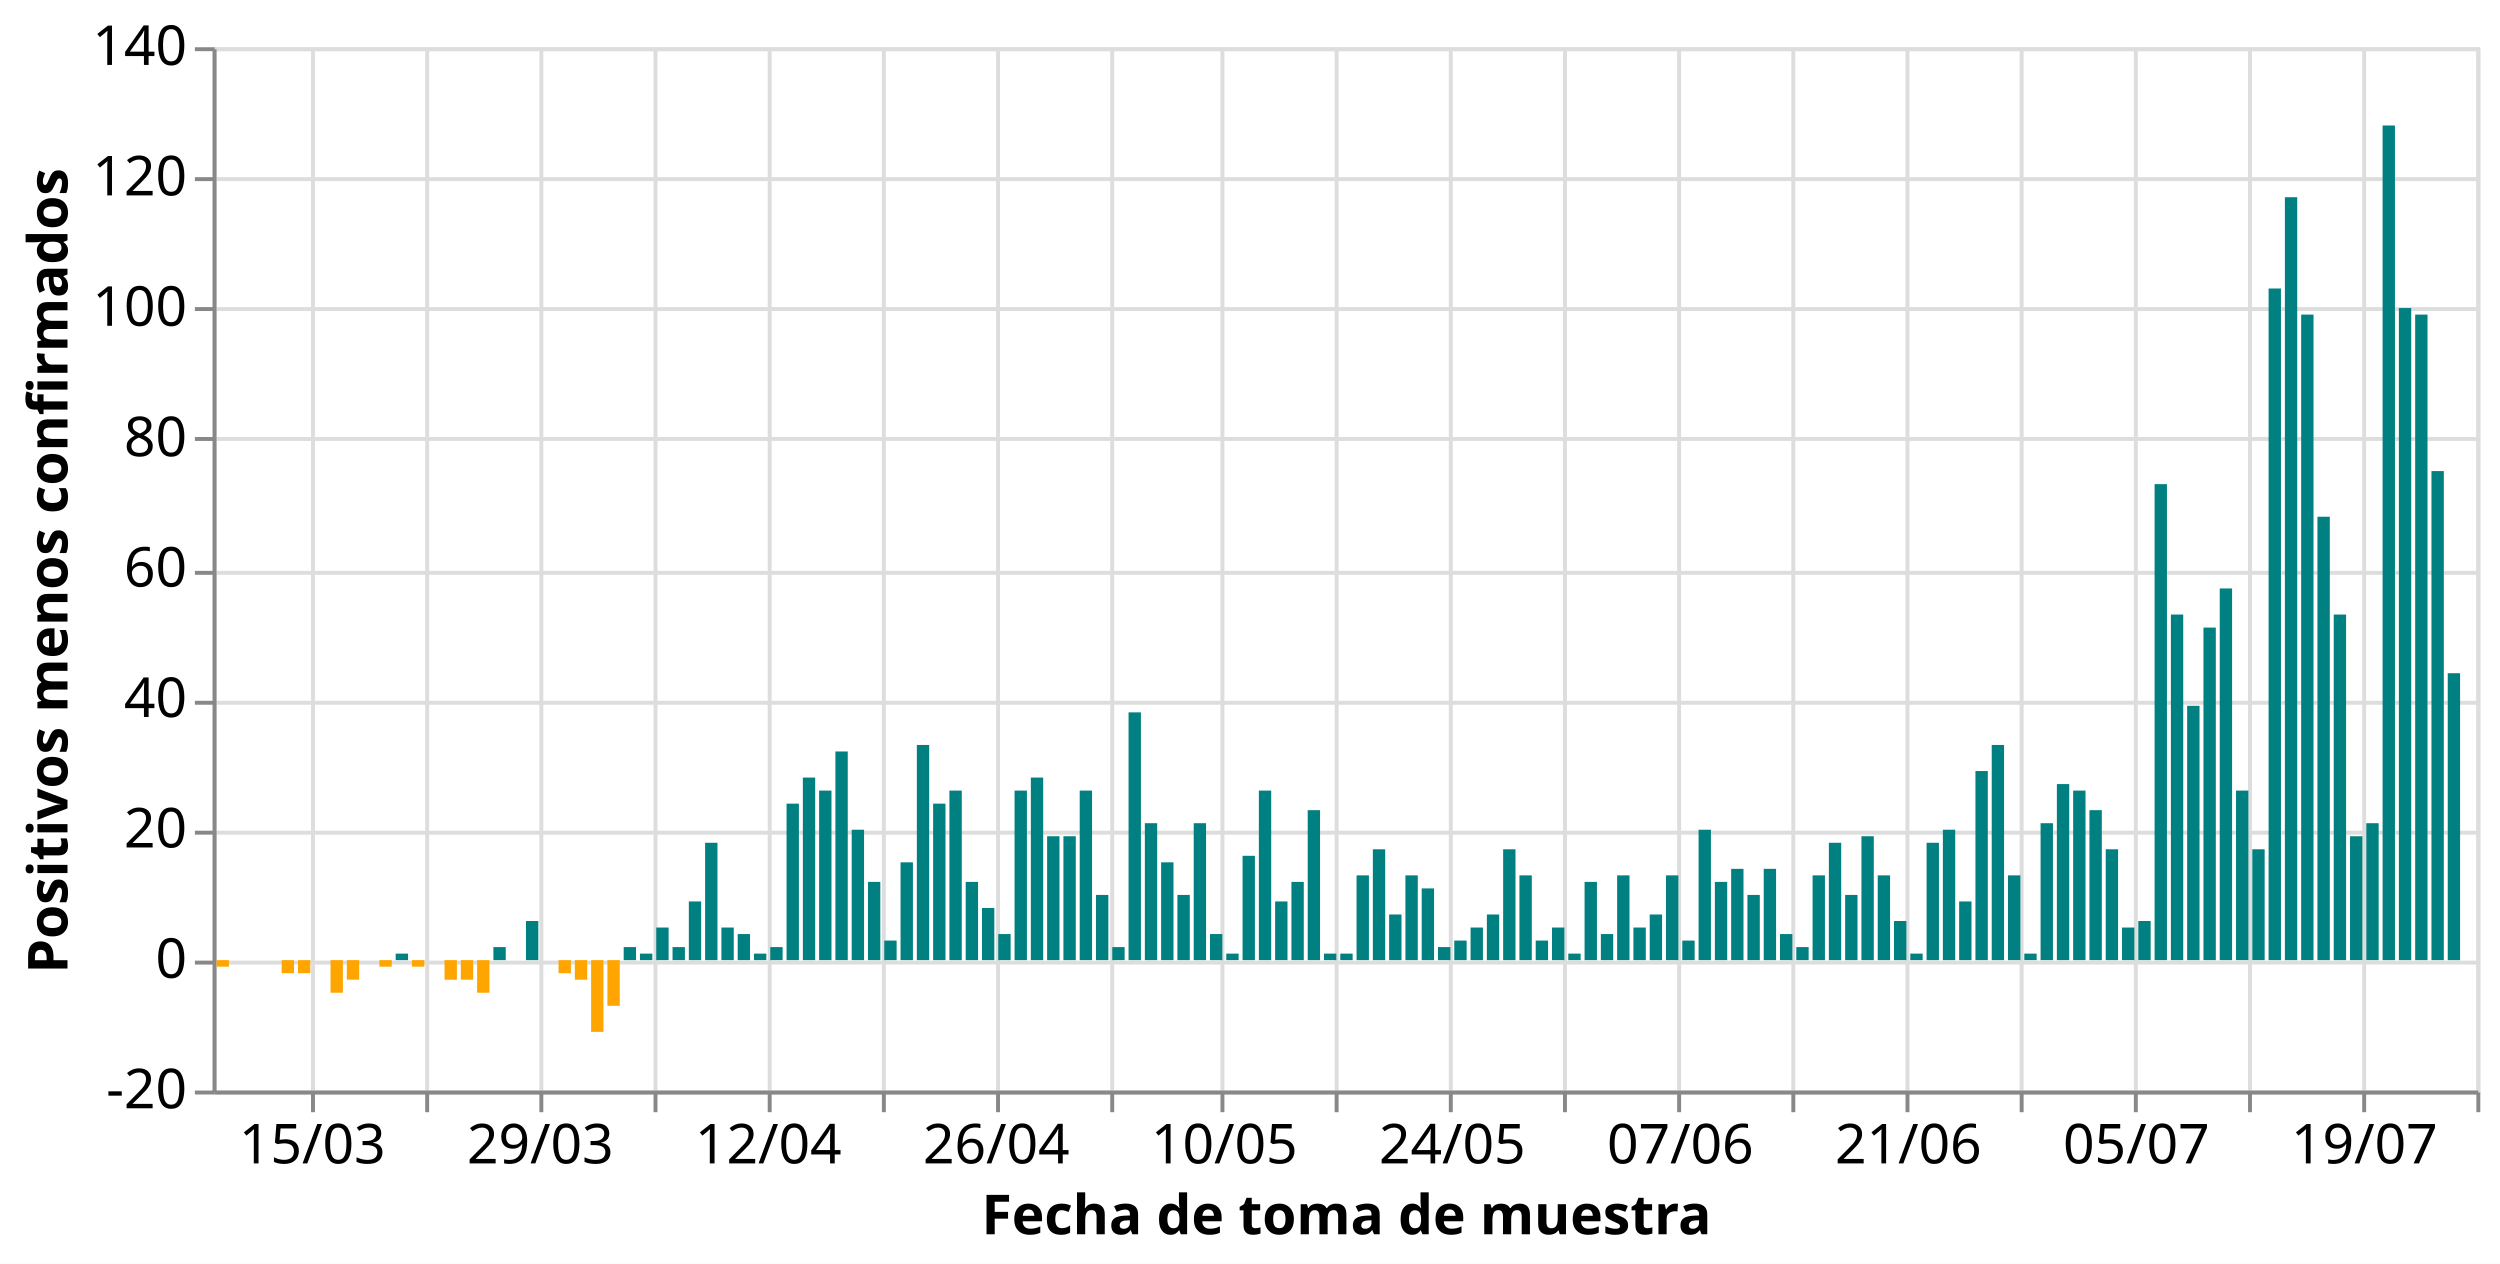
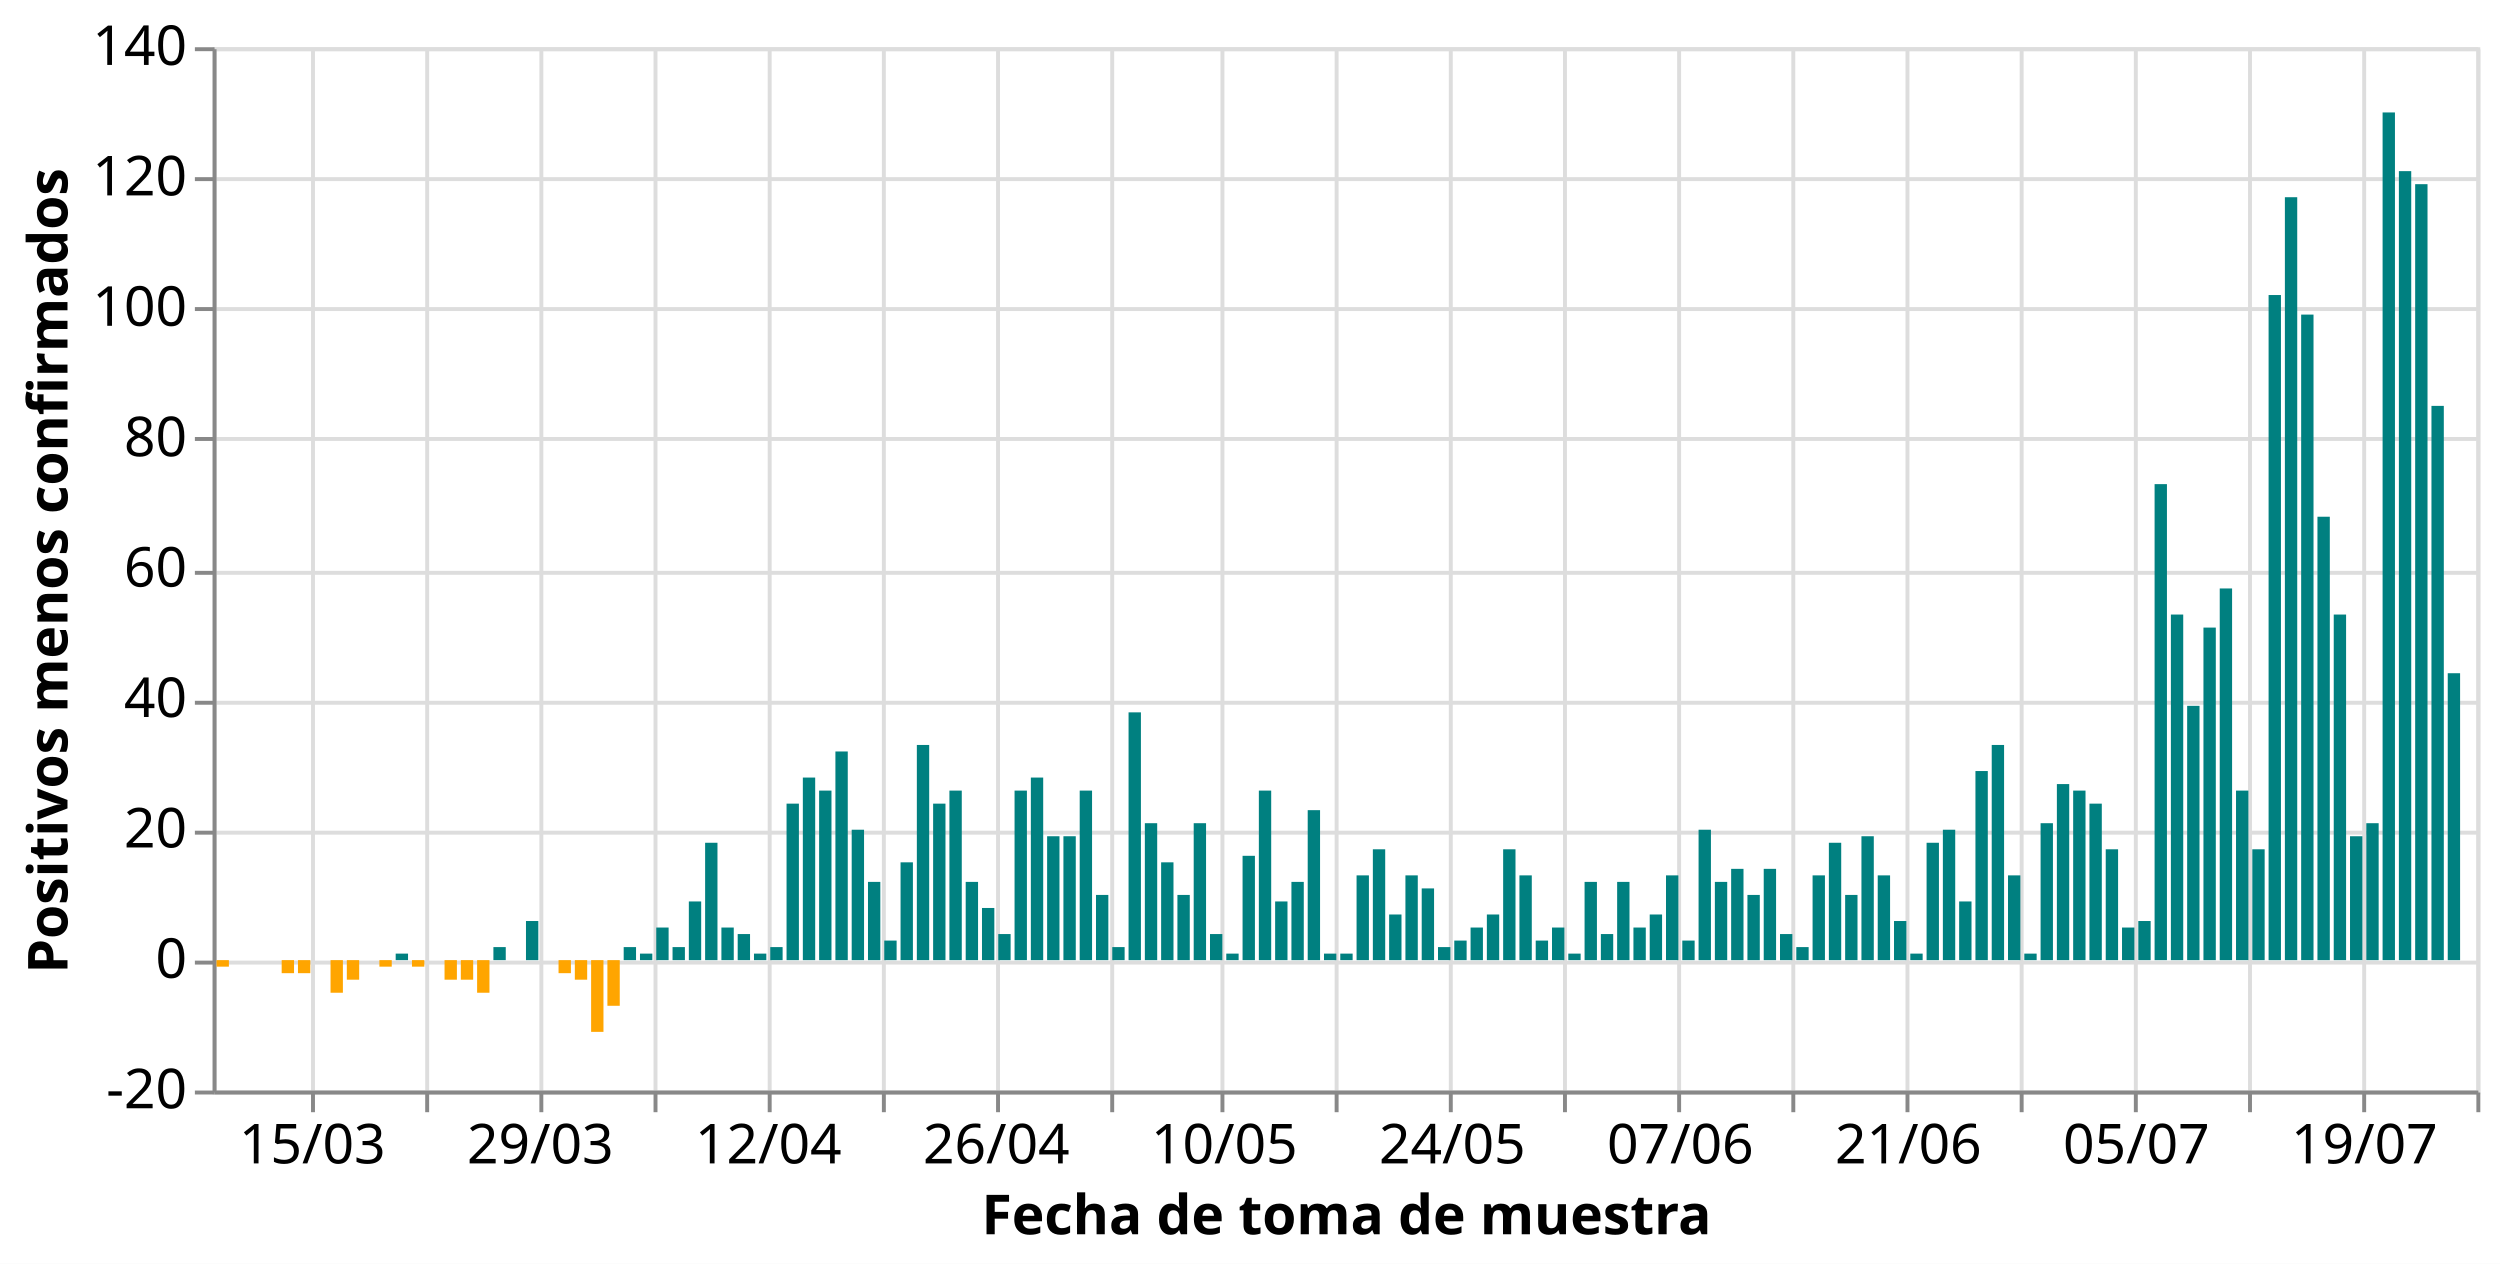
<svg xmlns="http://www.w3.org/2000/svg" class="marks" width="635" height="321" viewBox="0 0 635 321" version="1.1">
  <rect width="635" height="321" style="fill: white;" />
  <g transform="translate(54,12)">
    <g class="mark-group role-frame root">
      <g transform="translate(0,0)">
        <path class="background" d="M0.5,0.5h575v265h-575Z" style="fill: none; stroke: #ddd;" />
        <g>
          <g class="mark-group role-axis">
            <g transform="translate(0.5,265.5)">
              <path class="background" d="M0,0h0v0h0Z" style="pointer-events: none; fill: none;" />
              <g>
                <g class="mark-rule role-axis-grid" style="pointer-events: none;">
                  <line transform="translate(25,-265)" x2="0" y2="265" style="fill: none; stroke: #ddd; stroke-width: 1; opacity: 1;" />
                  <line transform="translate(54,-265)" x2="0" y2="265" style="fill: none; stroke: #ddd; stroke-width: 1; opacity: 1;" />
                  <line transform="translate(83,-265)" x2="0" y2="265" style="fill: none; stroke: #ddd; stroke-width: 1; opacity: 1;" />
                  <line transform="translate(112,-265)" x2="0" y2="265" style="fill: none; stroke: #ddd; stroke-width: 1; opacity: 1;" />
                  <line transform="translate(141,-265)" x2="0" y2="265" style="fill: none; stroke: #ddd; stroke-width: 1; opacity: 1;" />
                  <line transform="translate(170,-265)" x2="0" y2="265" style="fill: none; stroke: #ddd; stroke-width: 1; opacity: 1;" />
                  <line transform="translate(199,-265)" x2="0" y2="265" style="fill: none; stroke: #ddd; stroke-width: 1; opacity: 1;" />
                  <line transform="translate(228,-265)" x2="0" y2="265" style="fill: none; stroke: #ddd; stroke-width: 1; opacity: 1;" />
                  <line transform="translate(256,-265)" x2="0" y2="265" style="fill: none; stroke: #ddd; stroke-width: 1; opacity: 1;" />
                  <line transform="translate(285,-265)" x2="0" y2="265" style="fill: none; stroke: #ddd; stroke-width: 1; opacity: 1;" />
                  <line transform="translate(314,-265)" x2="0" y2="265" style="fill: none; stroke: #ddd; stroke-width: 1; opacity: 1;" />
                  <line transform="translate(343,-265)" x2="0" y2="265" style="fill: none; stroke: #ddd; stroke-width: 1; opacity: 1;" />
                  <line transform="translate(372,-265)" x2="0" y2="265" style="fill: none; stroke: #ddd; stroke-width: 1; opacity: 1;" />
                  <line transform="translate(401,-265)" x2="0" y2="265" style="fill: none; stroke: #ddd; stroke-width: 1; opacity: 1;" />
                  <line transform="translate(430,-265)" x2="0" y2="265" style="fill: none; stroke: #ddd; stroke-width: 1; opacity: 1;" />
                  <line transform="translate(459,-265)" x2="0" y2="265" style="fill: none; stroke: #ddd; stroke-width: 1; opacity: 1;" />
                  <line transform="translate(488,-265)" x2="0" y2="265" style="fill: none; stroke: #ddd; stroke-width: 1; opacity: 1;" />
                  <line transform="translate(517,-265)" x2="0" y2="265" style="fill: none; stroke: #ddd; stroke-width: 1; opacity: 1;" />
                  <line transform="translate(546,-265)" x2="0" y2="265" style="fill: none; stroke: #ddd; stroke-width: 1; opacity: 1;" />
                  <line transform="translate(575,-265)" x2="0" y2="265" style="fill: none; stroke: #ddd; stroke-width: 1; opacity: 1;" />
                </g>
              </g>
              <path class="foreground" d="" style="pointer-events: none; display: none; fill: none;" />
            </g>
          </g>
          <g class="mark-group role-axis">
            <g transform="translate(0.5,0.5)">
              <path class="background" d="M0,0h0v0h0Z" style="pointer-events: none; fill: none;" />
              <g>
                <g class="mark-rule role-axis-grid" style="pointer-events: none;">
                  <line transform="translate(0,265)" x2="575" y2="0" style="fill: none; stroke: #ddd; stroke-width: 1; opacity: 1;" />
                  <line transform="translate(0,232)" x2="575" y2="0" style="fill: none; stroke: #ddd; stroke-width: 1; opacity: 1;" />
                  <line transform="translate(0,199)" x2="575" y2="0" style="fill: none; stroke: #ddd; stroke-width: 1; opacity: 1;" />
                  <line transform="translate(0,166)" x2="575" y2="0" style="fill: none; stroke: #ddd; stroke-width: 1; opacity: 1;" />
                  <line transform="translate(0,133)" x2="575" y2="0" style="fill: none; stroke: #ddd; stroke-width: 1; opacity: 1;" />
                  <line transform="translate(0,99)" x2="575" y2="0" style="fill: none; stroke: #ddd; stroke-width: 1; opacity: 1;" />
                  <line transform="translate(0,66)" x2="575" y2="0" style="fill: none; stroke: #ddd; stroke-width: 1; opacity: 1;" />
                  <line transform="translate(0,33)" x2="575" y2="0" style="fill: none; stroke: #ddd; stroke-width: 1; opacity: 1;" />
                  <line transform="translate(0,0)" x2="575" y2="0" style="fill: none; stroke: #ddd; stroke-width: 1; opacity: 1;" />
                </g>
              </g>
              <path class="foreground" d="" style="pointer-events: none; display: none; fill: none;" />
            </g>
          </g>
          <g class="mark-group role-axis">
            <g transform="translate(0.5,265.5)">
              <path class="background" d="M0,0h0v0h0Z" style="pointer-events: none; fill: none;" />
              <g>
                <g class="mark-rule role-axis-tick" style="pointer-events: none;">
                  <line transform="translate(25,0)" x2="0" y2="5" style="fill: none; stroke: #888; stroke-width: 1; opacity: 1;" />
                  <line transform="translate(54,0)" x2="0" y2="5" style="fill: none; stroke: #888; stroke-width: 1; opacity: 1;" />
                  <line transform="translate(83,0)" x2="0" y2="5" style="fill: none; stroke: #888; stroke-width: 1; opacity: 1;" />
                  <line transform="translate(112,0)" x2="0" y2="5" style="fill: none; stroke: #888; stroke-width: 1; opacity: 1;" />
                  <line transform="translate(141,0)" x2="0" y2="5" style="fill: none; stroke: #888; stroke-width: 1; opacity: 1;" />
                  <line transform="translate(170,0)" x2="0" y2="5" style="fill: none; stroke: #888; stroke-width: 1; opacity: 1;" />
                  <line transform="translate(199,0)" x2="0" y2="5" style="fill: none; stroke: #888; stroke-width: 1; opacity: 1;" />
                  <line transform="translate(228,0)" x2="0" y2="5" style="fill: none; stroke: #888; stroke-width: 1; opacity: 1;" />
                  <line transform="translate(256,0)" x2="0" y2="5" style="fill: none; stroke: #888; stroke-width: 1; opacity: 1;" />
                  <line transform="translate(285,0)" x2="0" y2="5" style="fill: none; stroke: #888; stroke-width: 1; opacity: 1;" />
                  <line transform="translate(314,0)" x2="0" y2="5" style="fill: none; stroke: #888; stroke-width: 1; opacity: 1;" />
                  <line transform="translate(343,0)" x2="0" y2="5" style="fill: none; stroke: #888; stroke-width: 1; opacity: 1;" />
                  <line transform="translate(372,0)" x2="0" y2="5" style="fill: none; stroke: #888; stroke-width: 1; opacity: 1;" />
                  <line transform="translate(401,0)" x2="0" y2="5" style="fill: none; stroke: #888; stroke-width: 1; opacity: 1;" />
                  <line transform="translate(430,0)" x2="0" y2="5" style="fill: none; stroke: #888; stroke-width: 1; opacity: 1;" />
                  <line transform="translate(459,0)" x2="0" y2="5" style="fill: none; stroke: #888; stroke-width: 1; opacity: 1;" />
                  <line transform="translate(488,0)" x2="0" y2="5" style="fill: none; stroke: #888; stroke-width: 1; opacity: 1;" />
                  <line transform="translate(517,0)" x2="0" y2="5" style="fill: none; stroke: #888; stroke-width: 1; opacity: 1;" />
                  <line transform="translate(546,0)" x2="0" y2="5" style="fill: none; stroke: #888; stroke-width: 1; opacity: 1;" />
                  <line transform="translate(575,0)" x2="0" y2="5" style="fill: none; stroke: #888; stroke-width: 1; opacity: 1;" />
                </g>
                <g class="mark-text role-axis-label" style="pointer-events: none;">
                  <text text-anchor="middle" transform="translate(24.82014,18)" style="font-family: sans-serif; font-size: 14px; fill: #000; opacity: 1;">15/03</text>
                  <text text-anchor="middle" transform="translate(53.77698,18)" style="font-family: sans-serif; font-size: 14px; fill: #000; opacity: 0;">22/03</text>
                  <text text-anchor="middle" transform="translate(82.73381,18)" style="font-family: sans-serif; font-size: 14px; fill: #000; opacity: 1;">29/03</text>
                  <text text-anchor="middle" transform="translate(111.6906,18)" style="font-family: sans-serif; font-size: 14px; fill: #000; opacity: 0;">05/04</text>
                  <text text-anchor="middle" transform="translate(140.6475,18)" style="font-family: sans-serif; font-size: 14px; fill: #000; opacity: 1;">12/04</text>
                  <text text-anchor="middle" transform="translate(169.6043,18)" style="font-family: sans-serif; font-size: 14px; fill: #000; opacity: 0;">19/04</text>
                  <text text-anchor="middle" transform="translate(198.5612,18)" style="font-family: sans-serif; font-size: 14px; fill: #000; opacity: 1;">26/04</text>
                  <text text-anchor="middle" transform="translate(227.518,18)" style="font-family: sans-serif; font-size: 14px; fill: #000; opacity: 0;">03/05</text>
                  <text text-anchor="middle" transform="translate(256.4748,18)" style="font-family: sans-serif; font-size: 14px; fill: #000; opacity: 1;">10/05</text>
                  <text text-anchor="middle" transform="translate(285.4317,18)" style="font-family: sans-serif; font-size: 14px; fill: #000; opacity: 0;">17/05</text>
                  <text text-anchor="middle" transform="translate(314.3885,18)" style="font-family: sans-serif; font-size: 14px; fill: #000; opacity: 1;">24/05</text>
                  <text text-anchor="middle" transform="translate(343.3453,18)" style="font-family: sans-serif; font-size: 14px; fill: #000; opacity: 0;">31/05</text>
                  <text text-anchor="middle" transform="translate(372.3022,18)" style="font-family: sans-serif; font-size: 14px; fill: #000; opacity: 1;">07/06</text>
                  <text text-anchor="middle" transform="translate(401.259,18)" style="font-family: sans-serif; font-size: 14px; fill: #000; opacity: 0;">14/06</text>
                  <text text-anchor="middle" transform="translate(430.2158,18)" style="font-family: sans-serif; font-size: 14px; fill: #000; opacity: 1;">21/06</text>
                  <text text-anchor="middle" transform="translate(459.1727,18)" style="font-family: sans-serif; font-size: 14px; fill: #000; opacity: 0;">28/06</text>
                  <text text-anchor="middle" transform="translate(488.1295,18)" style="font-family: sans-serif; font-size: 14px; fill: #000; opacity: 1;">05/07</text>
                  <text text-anchor="middle" transform="translate(517.0863,18)" style="font-family: sans-serif; font-size: 14px; fill: #000; opacity: 0;">12/07</text>
                  <text text-anchor="middle" transform="translate(546.0432,18)" style="font-family: sans-serif; font-size: 14px; fill: #000; opacity: 1;">19/07</text>
                  <text text-anchor="end" transform="translate(575,18)" style="font-family: sans-serif; font-size: 14px; fill: #000; opacity: 0;">26/07</text>
                </g>
                <g class="mark-rule role-axis-domain" style="pointer-events: none;">
                  <line transform="translate(0,0)" x2="575" y2="0" style="fill: none; stroke: #888; stroke-width: 1; opacity: 1;" />
                </g>
                <g class="mark-text role-axis-title" style="pointer-events: none;">
                  <text text-anchor="middle" transform="translate(287.5,36)" style="font-family: sans-serif; font-size: 14px; font-weight: bold; fill: #000; opacity: 1;">Fecha de toma de muestra</text>
                </g>
              </g>
              <path class="foreground" d="" style="pointer-events: none; display: none; fill: none;" />
            </g>
          </g>
          <g class="mark-group role-axis">
            <g transform="translate(0.5,0.5)">
              <path class="background" d="M0,0h0v0h0Z" style="pointer-events: none; fill: none;" />
              <g>
                <g class="mark-rule role-axis-tick" style="pointer-events: none;">
                  <line transform="translate(0,265)" x2="-5" y2="0" style="fill: none; stroke: #888; stroke-width: 1; opacity: 1;" />
                  <line transform="translate(0,232)" x2="-5" y2="0" style="fill: none; stroke: #888; stroke-width: 1; opacity: 1;" />
                  <line transform="translate(0,199)" x2="-5" y2="0" style="fill: none; stroke: #888; stroke-width: 1; opacity: 1;" />
                  <line transform="translate(0,166)" x2="-5" y2="0" style="fill: none; stroke: #888; stroke-width: 1; opacity: 1;" />
                  <line transform="translate(0,133)" x2="-5" y2="0" style="fill: none; stroke: #888; stroke-width: 1; opacity: 1;" />
                  <line transform="translate(0,99)" x2="-5" y2="0" style="fill: none; stroke: #888; stroke-width: 1; opacity: 1;" />
                  <line transform="translate(0,66)" x2="-5" y2="0" style="fill: none; stroke: #888; stroke-width: 1; opacity: 1;" />
                  <line transform="translate(0,33)" x2="-5" y2="0" style="fill: none; stroke: #888; stroke-width: 1; opacity: 1;" />
                  <line transform="translate(0,0)" x2="-5" y2="0" style="fill: none; stroke: #888; stroke-width: 1; opacity: 1;" />
                </g>
                <g class="mark-text role-axis-label" style="pointer-events: none;">
                  <text text-anchor="end" transform="translate(-7,269)" style="font-family: sans-serif; font-size: 14px; fill: #000; opacity: 1;">-20</text>
                  <text text-anchor="end" transform="translate(-7,235.875)" style="font-family: sans-serif; font-size: 14px; fill: #000; opacity: 1;">0</text>
                  <text text-anchor="end" transform="translate(-7,202.75)" style="font-family: sans-serif; font-size: 14px; fill: #000; opacity: 1;">20</text>
                  <text text-anchor="end" transform="translate(-7,169.625)" style="font-family: sans-serif; font-size: 14px; fill: #000; opacity: 1;">40</text>
                  <text text-anchor="end" transform="translate(-7,136.5)" style="font-family: sans-serif; font-size: 14px; fill: #000; opacity: 1;">60</text>
                  <text text-anchor="end" transform="translate(-7,103.375)" style="font-family: sans-serif; font-size: 14px; fill: #000; opacity: 1;">80</text>
                  <text text-anchor="end" transform="translate(-7,70.25)" style="font-family: sans-serif; font-size: 14px; fill: #000; opacity: 1;">100</text>
                  <text text-anchor="end" transform="translate(-7,37.125)" style="font-family: sans-serif; font-size: 14px; fill: #000; opacity: 1;">120</text>
                  <text text-anchor="end" transform="translate(-7,4)" style="font-family: sans-serif; font-size: 14px; fill: #000; opacity: 1;">140</text>
                </g>
                <g class="mark-rule role-axis-domain" style="pointer-events: none;">
                  <line transform="translate(0,265)" x2="0" y2="-265" style="fill: none; stroke: #888; stroke-width: 1; opacity: 1;" />
                </g>
                <g class="mark-text role-axis-title" style="pointer-events: none;">
                  <text text-anchor="middle" transform="translate(-34.3584,132.5) rotate(-90) translate(0,-3)" style="font-family: sans-serif; font-size: 14px; font-weight: bold; fill: #000; opacity: 1;">Positivos menos confirmados</text>
                </g>
              </g>
              <path class="foreground" d="" style="pointer-events: none; display: none; fill: none;" />
            </g>
          </g>
          <g class="mark-rect role-mark marks">
            <path d="M1,231.875h3.137v1.656h-3.137Z" style="fill: orange;" />
            <path d="M5.137,231.875h3.137v0h-3.137Z" style="fill: teal;" />
            <path d="M9.273,231.875h3.137v0h-3.137Z" style="fill: teal;" />
            <path d="M13.41,231.875h3.137v0h-3.137Z" style="fill: teal;" />
            <path d="M17.547,231.875h3.137v3.312h-3.137Z" style="fill: orange;" />
            <path d="M21.683,231.875h3.137v3.312h-3.137Z" style="fill: orange;" />
            <path d="M25.82,231.875h3.137v0h-3.137Z" style="fill: teal;" />
            <path d="M29.957,231.875h3.137v8.281h-3.137Z" style="fill: orange;" />
            <path d="M34.094,231.875h3.137v4.969h-3.137Z" style="fill: orange;" />
            <path d="M38.23,231.875h3.137v0h-3.137Z" style="fill: teal;" />
            <path d="M42.367,231.875h3.137v1.656h-3.137Z" style="fill: orange;" />
            <path d="M46.504,230.219h3.137v1.656h-3.137Z" style="fill: teal;" />
            <path d="M50.64,231.875h3.137v1.656h-3.137Z" style="fill: orange;" />
            <path d="M54.777,231.875h3.137v0h-3.137Z" style="fill: teal;" />
            <path d="M58.914,231.875h3.137v4.969h-3.137Z" style="fill: orange;" />
            <path d="M63.05,231.875h3.137v4.969h-3.137Z" style="fill: orange;" />
            <path d="M67.187,231.875h3.137v8.281h-3.137Z" style="fill: orange;" />
            <path d="M71.324,228.562h3.137v3.312h-3.137Z" style="fill: teal;" />
            <path d="M75.46,231.875h3.137v0h-3.137Z" style="fill: teal;" />
            <path d="M79.597,221.938h3.137v9.938h-3.137Z" style="fill: teal;" />
            <path d="M83.734,231.875h3.137v0h-3.137Z" style="fill: teal;" />
            <path d="M87.871,231.875h3.137v3.312h-3.137Z" style="fill: orange;" />
            <path d="M92.007,231.875h3.137v4.969h-3.137Z" style="fill: orange;" />
            <path d="M96.144,231.875h3.137v18.219h-3.137Z" style="fill: orange;" />
            <path d="M100.281,231.875h3.137v11.594h-3.137Z" style="fill: orange;" />
            <path d="M104.417,228.562h3.137v3.312h-3.137Z" style="fill: teal;" />
            <path d="M108.554,230.219h3.137v1.656h-3.137Z" style="fill: teal;" />
            <path d="M112.691,223.594h3.137v8.281h-3.137Z" style="fill: teal;" />
            <path d="M116.827,228.562h3.137v3.312h-3.137Z" style="fill: teal;" />
            <path d="M120.964,216.969h3.137v14.906h-3.137Z" style="fill: teal;" />
            <path d="M125.101,202.062h3.137v29.812h-3.137Z" style="fill: teal;" />
            <path d="M129.237,223.594h3.137v8.281h-3.137Z" style="fill: teal;" />
            <path d="M133.374,225.25h3.137v6.625h-3.137Z" style="fill: teal;" />
            <path d="M137.511,230.219h3.137v1.656h-3.137Z" style="fill: teal;" />
            <path d="M141.647,228.562h3.137v3.312h-3.137Z" style="fill: teal;" />
            <path d="M145.784,192.125h3.137v39.75h-3.137Z" style="fill: teal;" />
            <path d="M149.921,185.5h3.137v46.375h-3.137Z" style="fill: teal;" />
            <path d="M154.058,188.812h3.137v43.062h-3.137Z" style="fill: teal;" />
            <path d="M158.194,178.875h3.137v53h-3.137Z" style="fill: teal;" />
            <path d="M162.331,198.75h3.137v33.125h-3.137Z" style="fill: teal;" />
            <path d="M166.468,212h3.137v19.875h-3.137Z" style="fill: teal;" />
            <path d="M170.604,226.906h3.137v4.969h-3.137Z" style="fill: teal;" />
            <path d="M174.741,207.031h3.137v24.844h-3.137Z" style="fill: teal;" />
            <path d="M178.878,177.219h3.137v54.656h-3.137Z" style="fill: teal;" />
            <path d="M183.014,192.125h3.137v39.75h-3.137Z" style="fill: teal;" />
            <path d="M187.151,188.812h3.137v43.062h-3.137Z" style="fill: teal;" />
            <path d="M191.288,212h3.137v19.875h-3.137Z" style="fill: teal;" />
            <path d="M195.424,218.625h3.137v13.25h-3.137Z" style="fill: teal;" />
            <path d="M199.561,225.25h3.137v6.625h-3.137Z" style="fill: teal;" />
            <path d="M203.698,188.812h3.137v43.062h-3.137Z" style="fill: teal;" />
            <path d="M207.835,185.5h3.137v46.375h-3.137Z" style="fill: teal;" />
            <path d="M211.971,200.406h3.137v31.469h-3.137Z" style="fill: teal;" />
            <path d="M216.108,200.406h3.137v31.469h-3.137Z" style="fill: teal;" />
            <path d="M220.245,188.812h3.137v43.062h-3.137Z" style="fill: teal;" />
            <path d="M224.381,215.312h3.137v16.562h-3.137Z" style="fill: teal;" />
            <path d="M228.518,228.562h3.137v3.312h-3.137Z" style="fill: teal;" />
            <path d="M232.655,168.938h3.137v62.938h-3.137Z" style="fill: teal;" />
            <path d="M236.791,197.094h3.137v34.781h-3.137Z" style="fill: teal;" />
            <path d="M240.928,207.031h3.137v24.844h-3.137Z" style="fill: teal;" />
            <path d="M245.065,215.312h3.137v16.562h-3.137Z" style="fill: teal;" />
            <path d="M249.201,197.094h3.137v34.781h-3.137Z" style="fill: teal;" />
            <path d="M253.338,225.25h3.137v6.625h-3.137Z" style="fill: teal;" />
            <path d="M257.475,230.219h3.137v1.656h-3.137Z" style="fill: teal;" />
            <path d="M261.612,205.375h3.137v26.5h-3.137Z" style="fill: teal;" />
            <path d="M265.748,188.812h3.137v43.062h-3.137Z" style="fill: teal;" />
            <path d="M269.885,216.969h3.137v14.906h-3.137Z" style="fill: teal;" />
            <path d="M274.022,212h3.137v19.875h-3.137Z" style="fill: teal;" />
            <path d="M278.158,193.781h3.137v38.094h-3.137Z" style="fill: teal;" />
            <path d="M282.295,230.219h3.137v1.656h-3.137Z" style="fill: teal;" />
            <path d="M286.432,230.219h3.137v1.656h-3.137Z" style="fill: teal;" />
            <path d="M290.568,210.344h3.137v21.531h-3.137Z" style="fill: teal;" />
            <path d="M294.705,203.719h3.137v28.156h-3.137Z" style="fill: teal;" />
            <path d="M298.842,220.281h3.137v11.594h-3.137Z" style="fill: teal;" />
            <path d="M302.978,210.344h3.137v21.531h-3.137Z" style="fill: teal;" />
            <path d="M307.115,213.656h3.137v18.219h-3.137Z" style="fill: teal;" />
            <path d="M311.252,228.562h3.137v3.312h-3.137Z" style="fill: teal;" />
            <path d="M315.388,226.906h3.137v4.969h-3.137Z" style="fill: teal;" />
            <path d="M319.525,223.594h3.137v8.281h-3.137Z" style="fill: teal;" />
            <path d="M323.662,220.281h3.137v11.594h-3.137Z" style="fill: teal;" />
            <path d="M327.799,203.719h3.137v28.156h-3.137Z" style="fill: teal;" />
            <path d="M331.935,210.344h3.137v21.531h-3.137Z" style="fill: teal;" />
            <path d="M336.072,226.906h3.137v4.969h-3.137Z" style="fill: teal;" />
            <path d="M340.209,223.594h3.137v8.281h-3.137Z" style="fill: teal;" />
            <path d="M344.345,230.219h3.137v1.656h-3.137Z" style="fill: teal;" />
            <path d="M348.482,212h3.137v19.875h-3.137Z" style="fill: teal;" />
            <path d="M352.619,225.25h3.137v6.625h-3.137Z" style="fill: teal;" />
-             <path d="M356.755,210.344h3.137v21.531h-3.137Z" style="fill: teal;" />
+             <path d="M356.755,212h3.137v19.875h-3.137Z" style="fill: teal;" />
            <path d="M360.892,223.594h3.137v8.281h-3.137Z" style="fill: teal;" />
            <path d="M365.029,220.281h3.137v11.594h-3.137Z" style="fill: teal;" />
            <path d="M369.165,210.344h3.137v21.531h-3.137Z" style="fill: teal;" />
            <path d="M373.302,226.906h3.137v4.969h-3.137Z" style="fill: teal;" />
            <path d="M377.439,198.75h3.137v33.125h-3.137Z" style="fill: teal;" />
            <path d="M381.576,212h3.137v19.875h-3.137Z" style="fill: teal;" />
            <path d="M385.712,208.688h3.137v23.188h-3.137Z" style="fill: teal;" />
            <path d="M389.849,215.312h3.137v16.562h-3.137Z" style="fill: teal;" />
            <path d="M393.986,208.688h3.137v23.188h-3.137Z" style="fill: teal;" />
            <path d="M398.122,225.25h3.137v6.625h-3.137Z" style="fill: teal;" />
            <path d="M402.259,228.562h3.137v3.312h-3.137Z" style="fill: teal;" />
            <path d="M406.396,210.344h3.137v21.531h-3.137Z" style="fill: teal;" />
            <path d="M410.532,202.062h3.137v29.812h-3.137Z" style="fill: teal;" />
            <path d="M414.669,215.312h3.137v16.562h-3.137Z" style="fill: teal;" />
            <path d="M418.806,200.406h3.137v31.469h-3.137Z" style="fill: teal;" />
            <path d="M422.942,210.344h3.137v21.531h-3.137Z" style="fill: teal;" />
            <path d="M427.079,221.938h3.137v9.938h-3.137Z" style="fill: teal;" />
            <path d="M431.216,230.219h3.137v1.656h-3.137Z" style="fill: teal;" />
            <path d="M435.353,202.062h3.137v29.812h-3.137Z" style="fill: teal;" />
            <path d="M439.489,198.75h3.137v33.125h-3.137Z" style="fill: teal;" />
            <path d="M443.626,216.969h3.137v14.906h-3.137Z" style="fill: teal;" />
            <path d="M447.763,183.844h3.137v48.031h-3.137Z" style="fill: teal;" />
            <path d="M451.899,177.219h3.137v54.656h-3.137Z" style="fill: teal;" />
            <path d="M456.036,210.344h3.137v21.531h-3.137Z" style="fill: teal;" />
            <path d="M460.173,230.219h3.137v1.656h-3.137Z" style="fill: teal;" />
            <path d="M464.309,197.094h3.137v34.781h-3.137Z" style="fill: teal;" />
            <path d="M468.446,187.156h3.137v44.719h-3.137Z" style="fill: teal;" />
            <path d="M472.583,188.812h3.137v43.062h-3.137Z" style="fill: teal;" />
-             <path d="M476.719,193.781h3.137v38.094h-3.137Z" style="fill: teal;" />
+             <path d="M476.719,192.125h3.137v39.75h-3.137Z" style="fill: teal;" />
            <path d="M480.856,203.719h3.137v28.156h-3.137Z" style="fill: teal;" />
            <path d="M484.993,223.594h3.137v8.281h-3.137Z" style="fill: teal;" />
            <path d="M489.129,221.938h3.137v9.938h-3.137Z" style="fill: teal;" />
            <path d="M493.266,110.969h3.137v120.906h-3.137Z" style="fill: teal;" />
            <path d="M497.403,144.094h3.137v87.781h-3.137Z" style="fill: teal;" />
            <path d="M501.54,167.281h3.137v64.594h-3.137Z" style="fill: teal;" />
            <path d="M505.676,147.406h3.137v84.469h-3.137Z" style="fill: teal;" />
            <path d="M509.813,137.469h3.137v94.406h-3.137Z" style="fill: teal;" />
            <path d="M513.95,188.812h3.137v43.062h-3.137Z" style="fill: teal;" />
            <path d="M518.086,203.719h3.137v28.156h-3.137Z" style="fill: teal;" />
-             <path d="M522.223,61.281h3.137v170.594h-3.137Z" style="fill: teal;" />
+             <path d="M522.223,62.938h3.137v168.938h-3.137Z" style="fill: teal;" />
            <path d="M526.36,38.094h3.137v193.781h-3.137Z" style="fill: teal;" />
            <path d="M530.496,67.906h3.137v163.969h-3.137Z" style="fill: teal;" />
            <path d="M534.633,119.25h3.137v112.625h-3.137Z" style="fill: teal;" />
            <path d="M538.77,144.094h3.137v87.781h-3.137Z" style="fill: teal;" />
            <path d="M542.906,200.406h3.137v31.469h-3.137Z" style="fill: teal;" />
            <path d="M547.043,197.094h3.137v34.781h-3.137Z" style="fill: teal;" />
-             <path d="M551.18,19.875h3.137v212h-3.137Z" style="fill: teal;" />
-             <path d="M555.317,66.25h3.137v165.625h-3.137Z" style="fill: teal;" />
-             <path d="M559.453,67.906h3.137v163.969h-3.137Z" style="fill: teal;" />
-             <path d="M563.59,107.656h3.137v124.219h-3.137Z" style="fill: teal;" />
+             <path d="M551.18,16.562h3.137v215.312h-3.137Z" style="fill: teal;" />
+             <path d="M555.317,31.469h3.137v200.406h-3.137Z" style="fill: teal;" />
+             <path d="M559.453,34.781h3.137v197.094h-3.137Z" style="fill: teal;" />
+             <path d="M563.59,91.094h3.137v140.781h-3.137Z" style="fill: teal;" />
            <path d="M567.727,159h3.137v72.875h-3.137Z" style="fill: teal;" />
            <path d="M571.863,231.875h3.137v0h-3.137Z" style="fill: teal;" />
          </g>
        </g>
        <path class="foreground" d="" style="display: none; fill: none;" />
      </g>
    </g>
  </g>
</svg>
